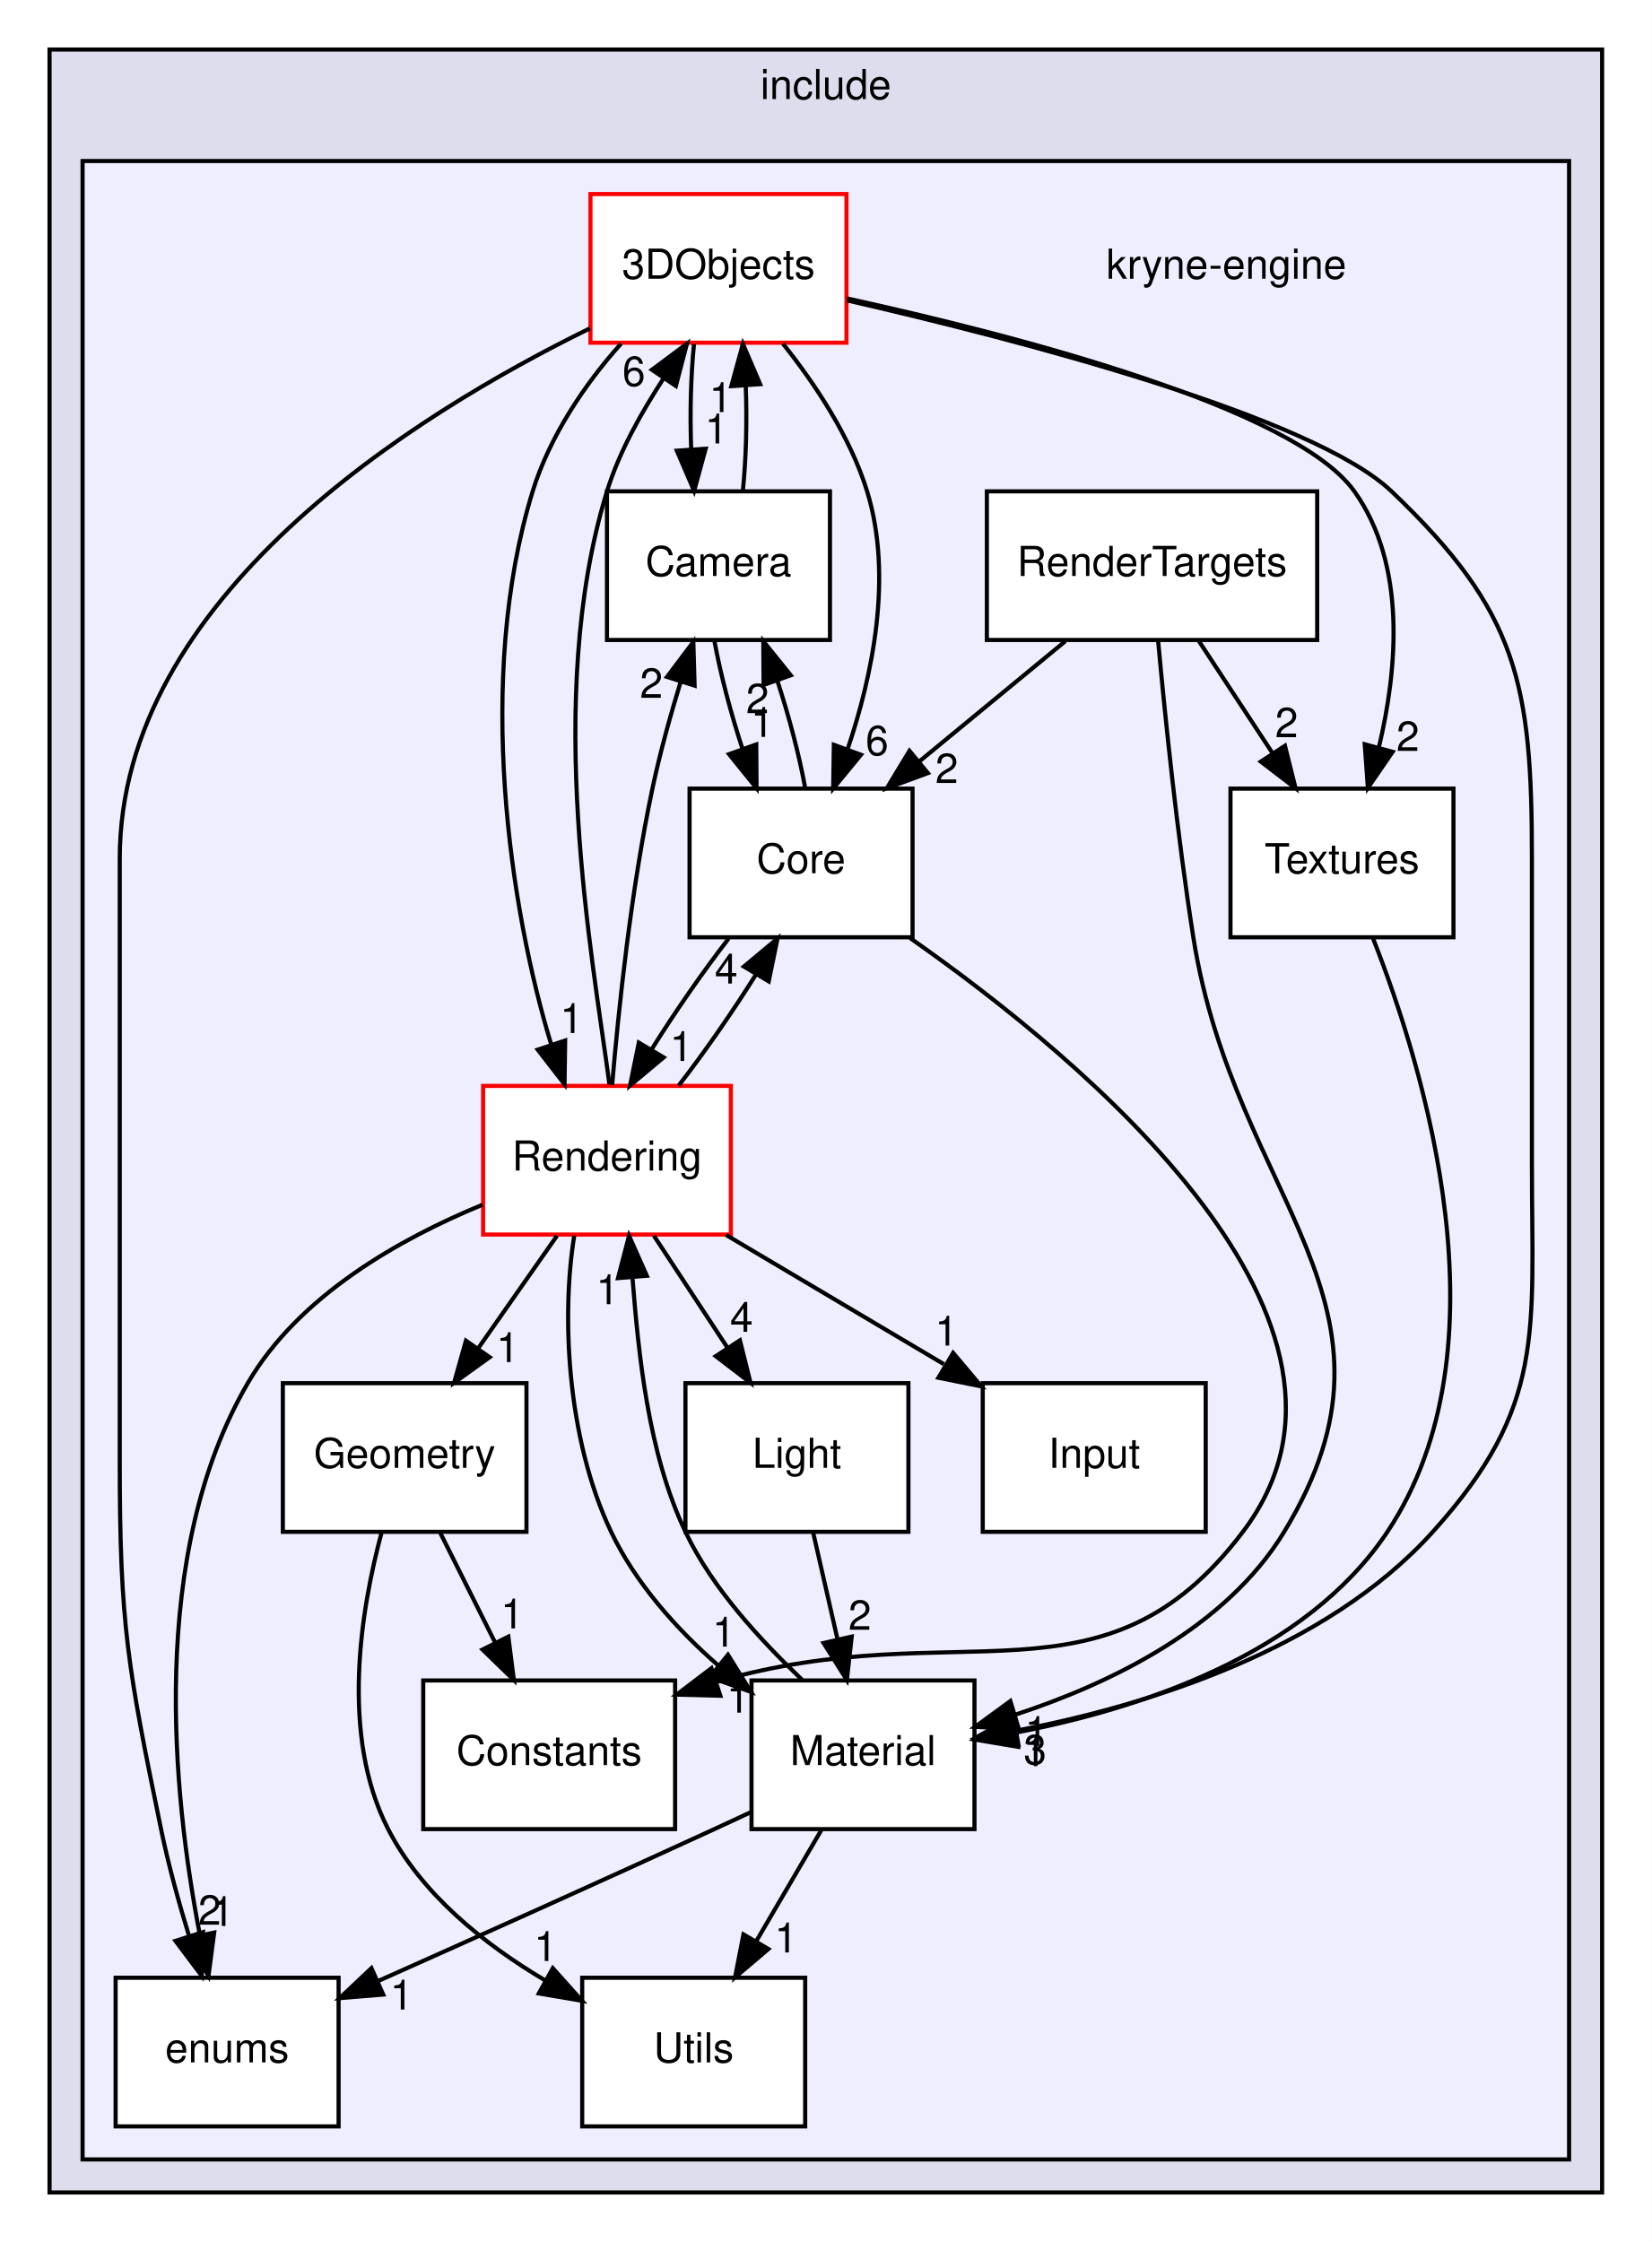
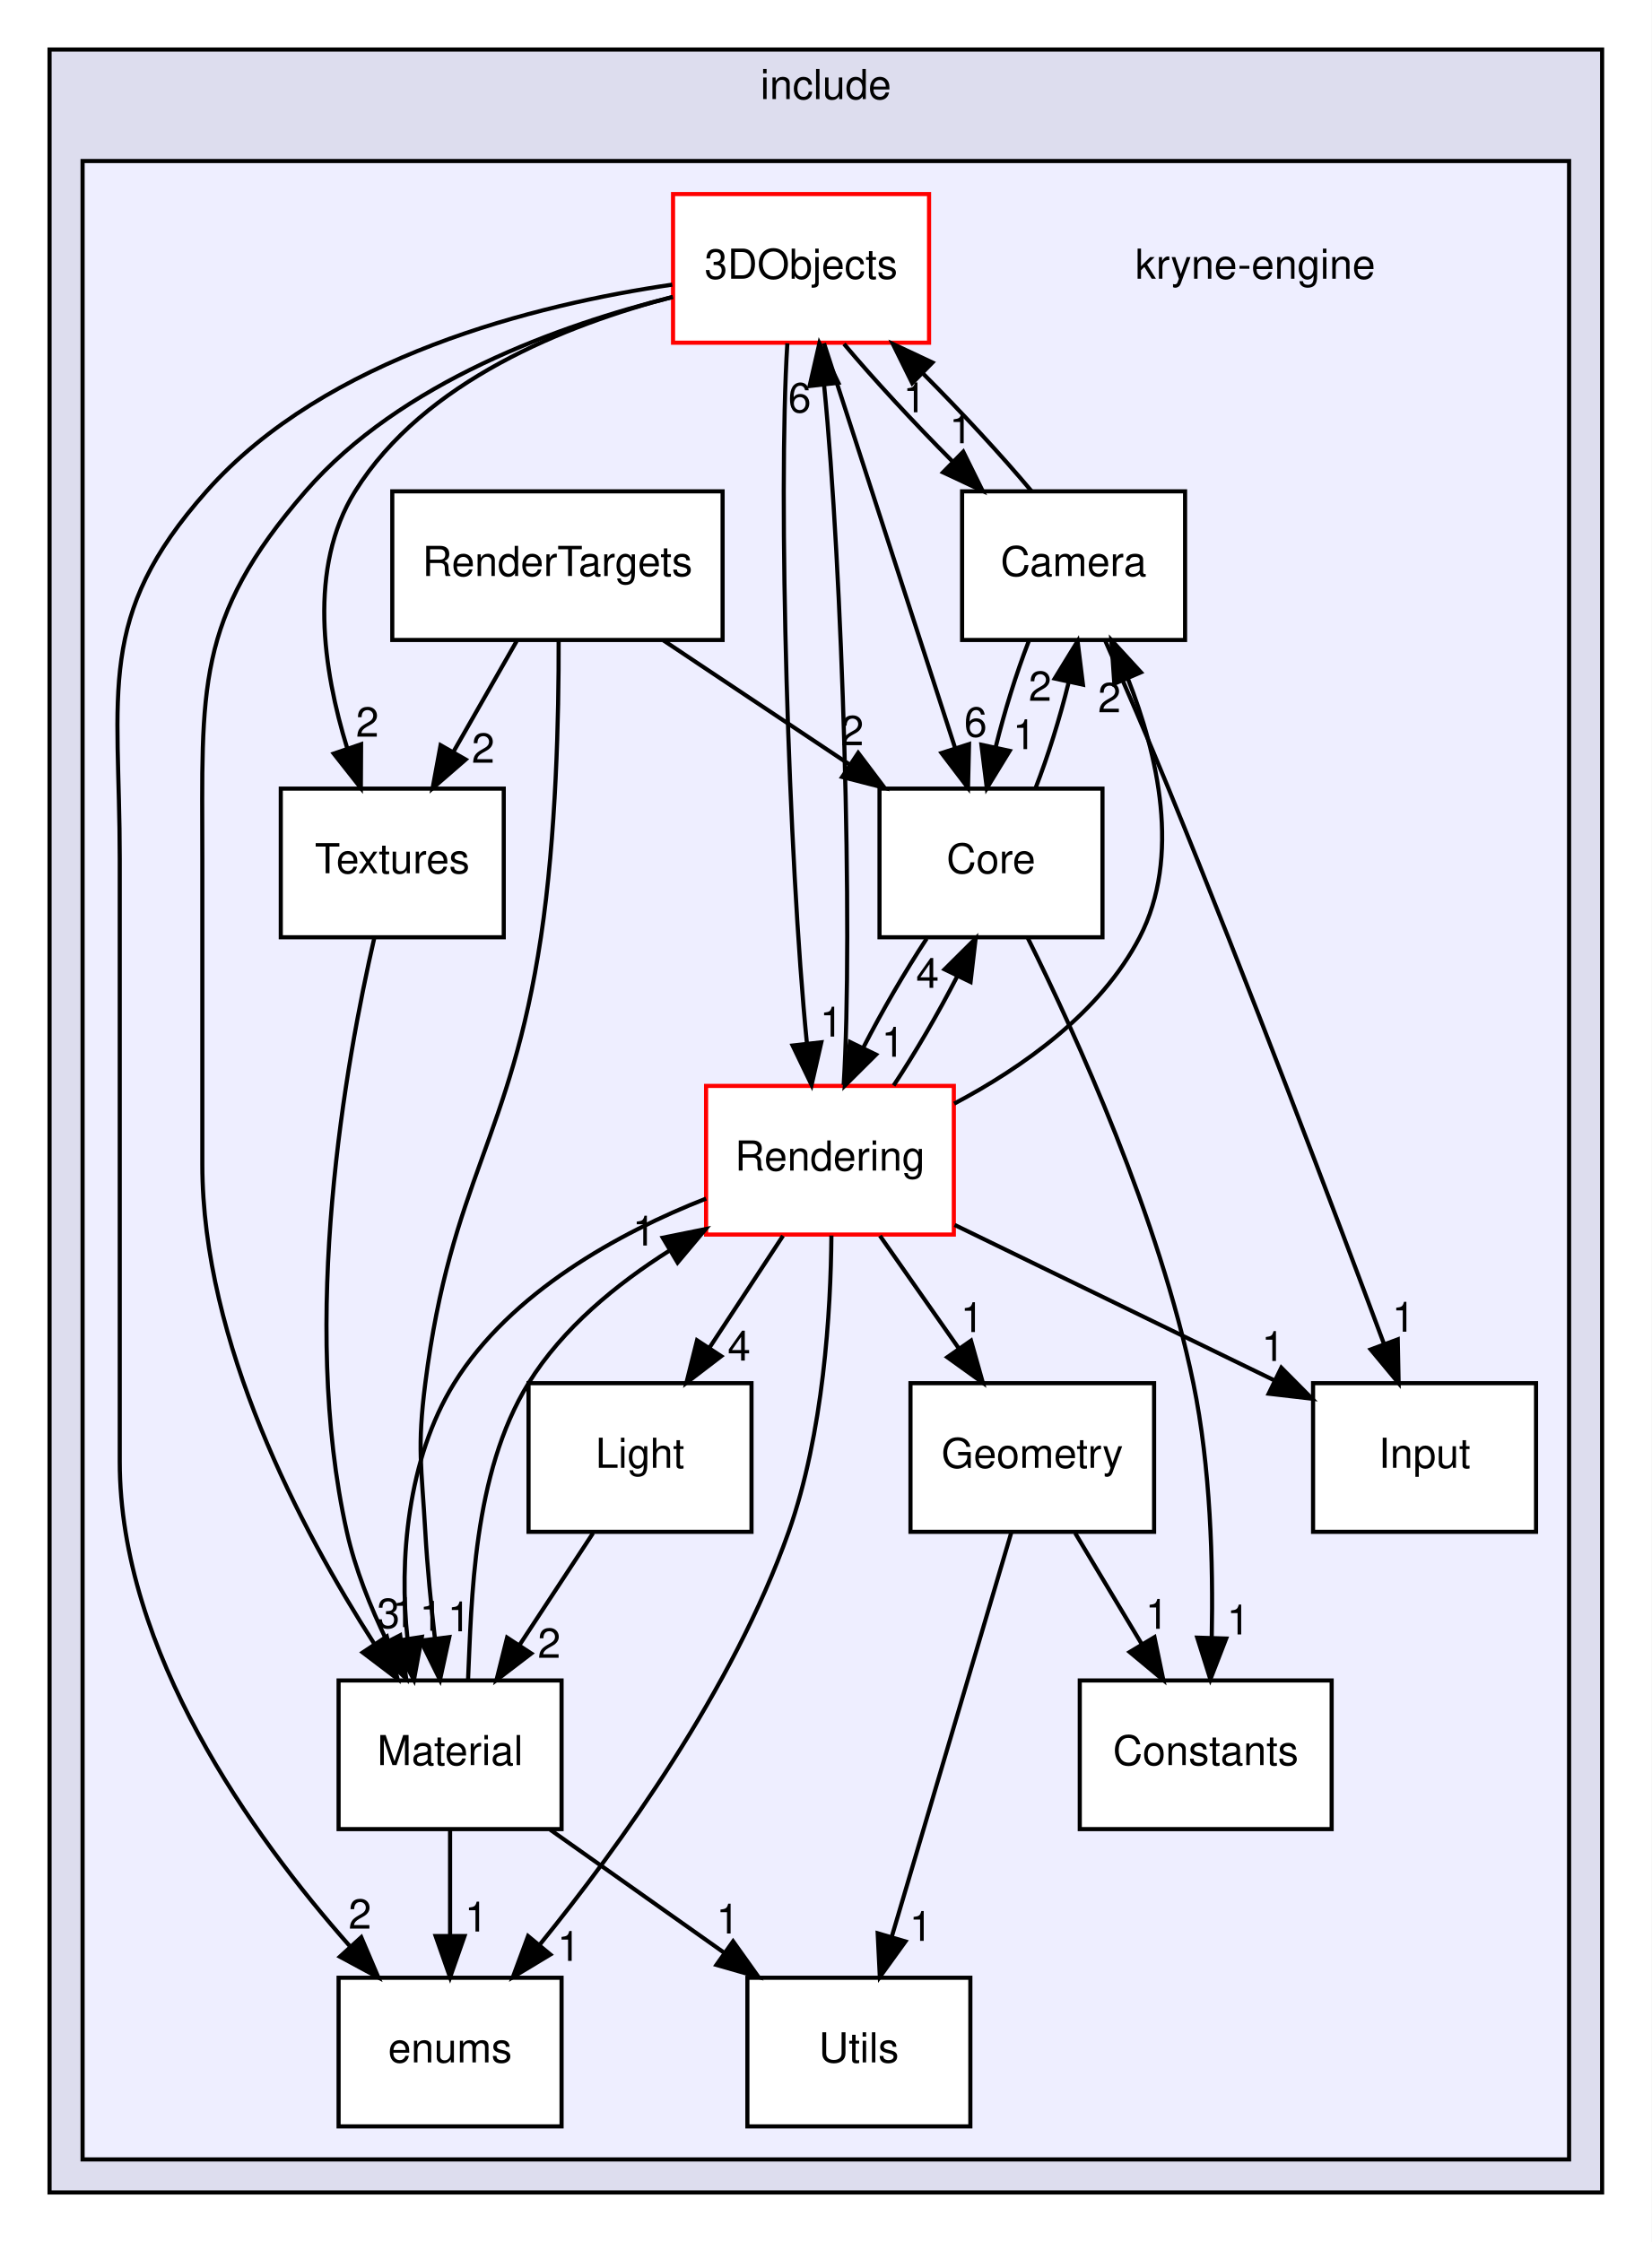
<svg xmlns="http://www.w3.org/2000/svg" xmlns:xlink="http://www.w3.org/1999/xlink" width="400pt" height="543pt" viewBox="0.00 0.00 400.00 543.00">
  <g id="graph0" class="graph" transform="scale(1 1) rotate(0) translate(4 539)">
    <polygon fill="white" stroke="transparent" points="-4,4 -4,-539 396,-539 396,4 -4,4" />
    <g id="clust1" class="cluster">
      <g id="a_clust1">
        <a xlink:href="dir_6fe37ccbf5e97356f3116a77abbef924.html" target="_top" xlink:title="include">
          <polygon fill="#ddddee" stroke="black" points="8,-8 8,-527 384,-527 384,-8 8,-8" />
          <text text-anchor="middle" x="196" y="-515" font-family="Helvetica,sans-Serif" font-size="10.00">include</text>
        </a>
      </g>
    </g>
    <g id="clust2" class="cluster">
      <g id="a_clust2">
        <a xlink:href="dir_6f1e06805bf6fd443f4521a944e15946.html" target="_top">
          <polygon fill="#eeeeff" stroke="black" points="16,-16 16,-500 376,-500 376,-16 16,-16" />
        </a>
      </g>
    </g>
    <g id="node1" class="node">
-       <text text-anchor="middle" x="293" y="-471.5" font-family="Helvetica,sans-Serif" font-size="10.00">kryne-engine</text>
+       <text text-anchor="middle" x="300" y="-471.5" font-family="Helvetica,sans-Serif" font-size="10.00">kryne-engine</text>
    </g>
    <g id="node2" class="node">
      <g id="a_node2">
        <a xlink:href="dir_d15e7af35e2750da09bd940611b2a2e2.html" target="_top" xlink:title="3DObjects">
-           <polygon fill="white" stroke="red" points="201,-492 139,-492 139,-456 201,-456 201,-492" />
-           <text text-anchor="middle" x="170" y="-471.5" font-family="Helvetica,sans-Serif" font-size="10.00">3DObjects</text>
+           <polygon fill="white" stroke="red" points="221,-492 159,-492 159,-456 221,-456 221,-492" />
+           <text text-anchor="middle" x="190" y="-471.5" font-family="Helvetica,sans-Serif" font-size="10.00">3DObjects</text>
        </a>
      </g>
    </g>
    <g id="node3" class="node">
      <g id="a_node3">
        <a xlink:href="dir_738e93b4b72767cbed3fd0527471f516.html" target="_top" xlink:title="Camera">
-           <polygon fill="white" stroke="black" points="197,-420 143,-420 143,-384 197,-384 197,-420" />
-           <text text-anchor="middle" x="170" y="-399.5" font-family="Helvetica,sans-Serif" font-size="10.00">Camera</text>
+           <polygon fill="white" stroke="black" points="283,-420 229,-420 229,-384 283,-384 283,-420" />
+           <text text-anchor="middle" x="256" y="-399.5" font-family="Helvetica,sans-Serif" font-size="10.00">Camera</text>
        </a>
      </g>
    </g>
    <g id="edge7" class="edge">
-       <path fill="none" stroke="black" d="M164.08,-455.7C163.29,-447.98 163.06,-438.71 163.4,-430.11" />
-       <polygon fill="black" stroke="black" points="166.9,-430.32 164.1,-420.1 159.92,-429.84 166.9,-430.32" />
+       <path fill="none" stroke="black" d="M200.4,-455.7C207.59,-447.14 217.29,-436.66 226.62,-427.3" />
+       <polygon fill="black" stroke="black" points="229.28,-429.6 233.98,-420.1 224.38,-424.6 229.28,-429.6" />
      <g id="a_edge7-headlabel">
        <a xlink:href="dir_000003_000006.html" target="_top" xlink:title="1">
-           <text text-anchor="middle" x="169.48" y="-431.61" font-family="Helvetica,sans-Serif" font-size="10.00">1</text>
+           <text text-anchor="middle" x="228.7" y="-431.64" font-family="Helvetica,sans-Serif" font-size="10.00">1</text>
        </a>
      </g>
    </g>
    <g id="node5" class="node">
      <g id="a_node5">
        <a xlink:href="dir_ec623ab5e31cd0d896091bc495e4e063.html" target="_top" xlink:title="Core">
-           <polygon fill="white" stroke="black" points="217,-348 163,-348 163,-312 217,-312 217,-348" />
-           <text text-anchor="middle" x="190" y="-327.5" font-family="Helvetica,sans-Serif" font-size="10.00">Core</text>
+           <polygon fill="white" stroke="black" points="263,-348 209,-348 209,-312 263,-312 263,-348" />
+           <text text-anchor="middle" x="236" y="-327.5" font-family="Helvetica,sans-Serif" font-size="10.00">Core</text>
        </a>
      </g>
    </g>
    <g id="edge11" class="edge">
-       <path fill="none" stroke="black" d="M185.61,-455.77C193.37,-446.03 201.95,-433.18 206,-420 212.32,-399.46 207.3,-375.44 201.27,-357.53" />
-       <polygon fill="black" stroke="black" points="204.51,-356.2 197.78,-348.02 197.94,-358.61 204.51,-356.2" />
+       <path fill="none" stroke="black" d="M195.55,-455.87C203.42,-431.56 217.92,-386.82 227.25,-358.01" />
+       <polygon fill="black" stroke="black" points="230.68,-358.78 230.43,-348.19 224.02,-356.62 230.68,-358.78" />
      <g id="a_edge11-headlabel">
        <a xlink:href="dir_000003_000008.html" target="_top" xlink:title="6">
-           <text text-anchor="middle" x="208.41" y="-356.1" font-family="Helvetica,sans-Serif" font-size="10.00">6</text>
+           <text text-anchor="middle" x="232.27" y="-360.58" font-family="Helvetica,sans-Serif" font-size="10.00">6</text>
        </a>
      </g>
    </g>
    <g id="node6" class="node">
      <g id="a_node6">
        <a xlink:href="dir_38bf7f35d8fb44d8d23d70926bbee9d1.html" target="_top" xlink:title="enums">
-           <polygon fill="white" stroke="black" points="78,-60 24,-60 24,-24 78,-24 78,-60" />
-           <text text-anchor="middle" x="51" y="-39.5" font-family="Helvetica,sans-Serif" font-size="10.00">enums</text>
+           <polygon fill="white" stroke="black" points="132,-60 78,-60 78,-24 132,-24 132,-60" />
+           <text text-anchor="middle" x="105" y="-39.5" font-family="Helvetica,sans-Serif" font-size="10.00">enums</text>
        </a>
      </g>
    </g>
    <g id="edge10" class="edge">
-       <path fill="none" stroke="black" d="M138.89,-459.48C96.29,-438.61 25,-394.25 25,-331 25,-331 25,-331 25,-185 25,-145.2 26.99,-134.99 35,-96 36.76,-87.43 39.29,-78.26 41.82,-69.99" />
-       <polygon fill="black" stroke="black" points="45.16,-71.05 44.86,-60.46 38.49,-68.93 45.16,-71.05" />
+       <path fill="none" stroke="black" d="M158.8,-470.06C125.92,-465.26 74.97,-452.7 46,-420 19.05,-389.58 25,-371.64 25,-331 25,-331 25,-331 25,-185 25,-139.1 57.12,-94.35 80.66,-67.73" />
+       <polygon fill="black" stroke="black" points="83.49,-69.81 87.64,-60.07 78.32,-65.1 83.49,-69.81" />
      <g id="a_edge10-headlabel">
        <a xlink:href="dir_000003_000004.html" target="_top" xlink:title="2">
-           <text text-anchor="middle" x="46.77" y="-72.84" font-family="Helvetica,sans-Serif" font-size="10.00">2</text>
+           <text text-anchor="middle" x="83.17" y="-71.88" font-family="Helvetica,sans-Serif" font-size="10.00">2</text>
        </a>
      </g>
    </g>
    <g id="node10" class="node">
      <g id="a_node10">
        <a xlink:href="dir_2df94ed6ef9db741bde0bb2b5d769537.html" target="_top" xlink:title="Material">
-           <polygon fill="white" stroke="black" points="232,-132 178,-132 178,-96 232,-96 232,-132" />
-           <text text-anchor="middle" x="205" y="-111.5" font-family="Helvetica,sans-Serif" font-size="10.00">Material</text>
+           <polygon fill="white" stroke="black" points="132,-132 78,-132 78,-96 132,-96 132,-132" />
+           <text text-anchor="middle" x="105" y="-111.5" font-family="Helvetica,sans-Serif" font-size="10.00">Material</text>
        </a>
      </g>
    </g>
    <g id="edge8" class="edge">
-       <path fill="none" stroke="black" d="M201.18,-466.24C242.9,-456.64 313.86,-438.2 333,-420 363.69,-390.82 367,-373.34 367,-331 367,-331 367,-331 367,-257 367,-216.03 370.44,-198.43 343,-168 316.98,-139.15 273.48,-125.88 242.27,-119.86" />
-       <polygon fill="black" stroke="black" points="242.65,-116.38 232.2,-118.09 241.44,-123.27 242.65,-116.38" />
+       <path fill="none" stroke="black" d="M158.97,-467.08C131.74,-460.3 92.98,-446.5 70,-420 43.08,-388.96 45,-372.09 45,-331 45,-331 45,-331 45,-257 45,-213.72 68.94,-168.45 86.58,-140.98" />
+       <polygon fill="black" stroke="black" points="89.68,-142.65 92.28,-132.38 83.84,-138.78 89.68,-142.65" />
      <g id="a_edge8-headlabel">
        <a xlink:href="dir_000003_000012.html" target="_top" xlink:title="3">
-           <text text-anchor="middle" x="246.68" y="-111.7" font-family="Helvetica,sans-Serif" font-size="10.00">3</text>
+           <text text-anchor="middle" x="90.06" y="-144.71" font-family="Helvetica,sans-Serif" font-size="10.00">3</text>
        </a>
      </g>
    </g>
    <g id="node11" class="node">
      <g id="a_node11">
        <a xlink:href="dir_242c69f8aa6c0b27ad66788f5b769271.html" target="_top" xlink:title="Rendering">
-           <polygon fill="white" stroke="red" points="173,-276 113,-276 113,-240 173,-240 173,-276" />
-           <text text-anchor="middle" x="143" y="-255.5" font-family="Helvetica,sans-Serif" font-size="10.00">Rendering</text>
+           <polygon fill="white" stroke="red" points="227,-276 167,-276 167,-240 227,-240 227,-276" />
+           <text text-anchor="middle" x="197" y="-255.5" font-family="Helvetica,sans-Serif" font-size="10.00">Rendering</text>
        </a>
      </g>
    </g>
    <g id="edge9" class="edge">
-       <path fill="none" stroke="black" d="M146.41,-455.77C137.63,-446.03 129.05,-433.18 125,-420 111.04,-374.61 119.53,-318.68 129.47,-286.11" />
-       <polygon fill="black" stroke="black" points="132.87,-286.99 132.72,-276.4 126.23,-284.77 132.87,-286.99" />
+       <path fill="none" stroke="black" d="M186.68,-455.85C184.36,-418.83 186.95,-331.18 191.41,-286.39" />
+       <polygon fill="black" stroke="black" points="194.91,-286.56 192.55,-276.23 187.96,-285.78 194.91,-286.56" />
      <g id="a_edge9-headlabel">
        <a xlink:href="dir_000003_000013.html" target="_top" xlink:title="1">
-           <text text-anchor="middle" x="134.42" y="-288.8" font-family="Helvetica,sans-Serif" font-size="10.00">1</text>
+           <text text-anchor="middle" x="197.34" y="-287.95" font-family="Helvetica,sans-Serif" font-size="10.00">1</text>
        </a>
      </g>
    </g>
    <g id="node13" class="node">
      <g id="a_node13">
        <a xlink:href="dir_ff137d22f21ebfd8b3f4b25121363126.html" target="_top" xlink:title="Textures">
-           <polygon fill="white" stroke="black" points="348,-348 294,-348 294,-312 348,-312 348,-348" />
-           <text text-anchor="middle" x="321" y="-327.5" font-family="Helvetica,sans-Serif" font-size="10.00">Textures</text>
+           <polygon fill="white" stroke="black" points="118,-348 64,-348 64,-312 118,-312 118,-348" />
+           <text text-anchor="middle" x="91" y="-327.5" font-family="Helvetica,sans-Serif" font-size="10.00">Textures</text>
        </a>
      </g>
    </g>
    <g id="edge6" class="edge">
-       <path fill="none" stroke="black" d="M201.14,-466.72C241.8,-457.81 309.51,-440.31 324,-420 336.65,-402.27 334.47,-377.09 329.95,-358.04" />
-       <polygon fill="black" stroke="black" points="333.27,-356.91 327.27,-348.17 326.51,-358.74 333.27,-356.91" />
+       <path fill="none" stroke="black" d="M158.82,-467.07C133.26,-460.4 98.68,-446.77 82,-420 70.5,-401.54 74.27,-376.64 80.06,-357.87" />
+       <polygon fill="black" stroke="black" points="83.45,-358.75 83.39,-348.15 76.83,-356.48 83.45,-358.75" />
      <g id="a_edge6-headlabel">
        <a xlink:href="dir_000003_000016.html" target="_top" xlink:title="2">
-           <text text-anchor="middle" x="336.95" y="-357.13" font-family="Helvetica,sans-Serif" font-size="10.00">2</text>
+           <text text-anchor="middle" x="84.97" y="-360.57" font-family="Helvetica,sans-Serif" font-size="10.00">2</text>
        </a>
      </g>
    </g>
    <g id="edge14" class="edge">
-       <path fill="none" stroke="black" d="M175.9,-420.1C176.7,-427.79 176.94,-437.05 176.6,-445.67" />
-       <polygon fill="black" stroke="black" points="173.11,-445.48 175.92,-455.7 180.09,-445.96 173.11,-445.48" />
+       <path fill="none" stroke="black" d="M245.77,-420.1C238.62,-428.64 228.94,-439.11 219.59,-448.48" />
+       <polygon fill="black" stroke="black" points="216.92,-446.2 212.23,-455.7 221.82,-451.2 216.92,-446.2" />
      <g id="a_edge14-headlabel">
        <a xlink:href="dir_000006_000003.html" target="_top" xlink:title="1">
-           <text text-anchor="middle" x="170.52" y="-439.2" font-family="Helvetica,sans-Serif" font-size="10.00">1</text>
+           <text text-anchor="middle" x="217.5" y="-439.15" font-family="Helvetica,sans-Serif" font-size="10.00">1</text>
        </a>
      </g>
    </g>
    <g id="edge15" class="edge">
-       <path fill="none" stroke="black" d="M169.03,-383.7C170.47,-375.81 172.97,-366.3 175.84,-357.55" />
-       <polygon fill="black" stroke="black" points="179.15,-358.7 179.22,-348.1 172.56,-356.34 179.15,-358.7" />
+       <path fill="none" stroke="black" d="M245.14,-383.7C242.14,-375.98 239.27,-366.71 237.15,-358.11" />
+       <polygon fill="black" stroke="black" points="240.52,-357.14 234.99,-348.1 233.68,-358.62 240.52,-357.14" />
      <g id="a_edge15-headlabel">
        <a xlink:href="dir_000006_000008.html" target="_top" xlink:title="1">
-           <text text-anchor="middle" x="180.61" y="-360.54" font-family="Helvetica,sans-Serif" font-size="10.00">1</text>
+           <text text-anchor="middle" x="244.06" y="-357.56" font-family="Helvetica,sans-Serif" font-size="10.00">1</text>
+         </a>
+       </g>
+     </g>
+     <g id="node8" class="node">
+       <g id="a_node8">
+         <a xlink:href="dir_d63d35ee3bc125de0bc618dc0756060c.html" target="_top" xlink:title="Input">
+           <polygon fill="white" stroke="black" points="368,-204 314,-204 314,-168 368,-168 368,-204" />
+           <text text-anchor="middle" x="341" y="-183.5" font-family="Helvetica,sans-Serif" font-size="10.00">Input</text>
+         </a>
+       </g>
+     </g>
+     <g id="edge16" class="edge">
+       <path fill="none" stroke="black" d="M263.64,-383.89C268.21,-373.55 274.06,-360.07 279,-348 298.25,-300.98 319.21,-245.58 331.16,-213.55" />
+       <polygon fill="black" stroke="black" points="334.51,-214.61 334.72,-204.01 327.95,-212.16 334.51,-214.61" />
+       <g id="a_edge16-headlabel">
+         <a xlink:href="dir_000006_000010.html" target="_top" xlink:title="1">
+           <text text-anchor="middle" x="335.91" y="-216.47" font-family="Helvetica,sans-Serif" font-size="10.00">1</text>
        </a>
      </g>
    </g>
    <g id="node4" class="node">
      <g id="a_node4">
        <a xlink:href="dir_f382c466c9934bb821718b5297ce6904.html" target="_top" xlink:title="Constants">
-           <polygon fill="white" stroke="black" points="159.5,-132 98.5,-132 98.5,-96 159.5,-96 159.5,-132" />
-           <text text-anchor="middle" x="129" y="-111.5" font-family="Helvetica,sans-Serif" font-size="10.00">Constants</text>
-         </a>
-       </g>
-     </g>
-     <g id="edge27" class="edge">
-       <path fill="none" stroke="black" d="M191.01,-348.1C189.59,-355.96 187.1,-365.46 184.23,-374.23" />
-       <polygon fill="black" stroke="black" points="180.92,-373.1 180.86,-383.7 187.51,-375.45 180.92,-373.1" />
-       <g id="a_edge27-headlabel">
+           <polygon fill="white" stroke="black" points="318.5,-132 257.5,-132 257.5,-96 318.5,-96 318.5,-132" />
+           <text text-anchor="middle" x="288" y="-111.5" font-family="Helvetica,sans-Serif" font-size="10.00">Constants</text>
+         </a>
+       </g>
+     </g>
+     <g id="edge28" class="edge">
+       <path fill="none" stroke="black" d="M246.78,-348.1C249.78,-355.79 252.67,-365.05 254.79,-373.67" />
+       <polygon fill="black" stroke="black" points="251.43,-374.67 256.97,-383.7 258.27,-373.18 251.43,-374.67" />
+       <g id="a_edge28-headlabel">
        <a xlink:href="dir_000008_000006.html" target="_top" xlink:title="2">
-           <text text-anchor="middle" x="179.45" y="-366.26" font-family="Helvetica,sans-Serif" font-size="10.00">2</text>
+           <text text-anchor="middle" x="247.89" y="-369.26" font-family="Helvetica,sans-Serif" font-size="10.00">2</text>
+         </a>
+       </g>
+     </g>
+     <g id="edge30" class="edge">
+       <path fill="none" stroke="black" d="M244.93,-311.78C256.65,-288.19 276.7,-244.18 285,-204 289.19,-183.69 289.82,-160.22 289.46,-142.49" />
+       <polygon fill="black" stroke="black" points="292.95,-142.15 289.13,-132.27 285.95,-142.37 292.95,-142.15" />
+       <g id="a_edge30-headlabel">
+         <a xlink:href="dir_000008_000007.html" target="_top" xlink:title="1">
+           <text text-anchor="middle" x="295.9" y="-143.15" font-family="Helvetica,sans-Serif" font-size="10.00">1</text>
        </a>
      </g>
    </g>
    <g id="edge29" class="edge">
-       <path fill="none" stroke="black" d="M216.36,-311.84C259.13,-281.88 335.2,-218.43 297,-168 263.13,-123.29 228.46,-148.68 169.53,-131.68" />
-       <polygon fill="black" stroke="black" points="170.45,-128.3 159.86,-128.57 168.3,-134.97 170.45,-128.3" />
+       <path fill="none" stroke="black" d="M220.44,-311.7C215.18,-303.73 209.6,-294.1 205.07,-285.26" />
+       <polygon fill="black" stroke="black" points="208.15,-283.58 200.63,-276.1 201.85,-286.63 208.15,-283.58" />
      <g id="a_edge29-headlabel">
-         <a xlink:href="dir_000008_000007.html" target="_top" xlink:title="1">
-           <text text-anchor="middle" x="174.74" y="-124.2" font-family="Helvetica,sans-Serif" font-size="10.00">1</text>
-         </a>
-       </g>
-     </g>
-     <g id="edge28" class="edge">
-       <path fill="none" stroke="black" d="M172.47,-311.7C166.16,-303.56 159.33,-293.69 153.72,-284.7" />
-       <polygon fill="black" stroke="black" points="156.72,-282.9 148.59,-276.1 150.71,-286.48 156.72,-282.9" />
-       <g id="a_edge28-headlabel">
        <a xlink:href="dir_000008_000013.html" target="_top" xlink:title="1">
-           <text text-anchor="middle" x="161" y="-282.03" font-family="Helvetica,sans-Serif" font-size="10.00">1</text>
+           <text text-anchor="middle" x="212.27" y="-283.07" font-family="Helvetica,sans-Serif" font-size="10.00">1</text>
        </a>
      </g>
    </g>
    <g id="node7" class="node">
      <g id="a_node7">
        <a xlink:href="dir_2dd932fc5c4f5b62276988dfe28c2718.html" target="_top" xlink:title="Geometry">
-           <polygon fill="white" stroke="black" points="123.5,-204 64.5,-204 64.5,-168 123.5,-168 123.5,-204" />
-           <text text-anchor="middle" x="94" y="-183.5" font-family="Helvetica,sans-Serif" font-size="10.00">Geometry</text>
+           <polygon fill="white" stroke="black" points="275.5,-204 216.5,-204 216.5,-168 275.5,-168 275.5,-204" />
+           <text text-anchor="middle" x="246" y="-183.5" font-family="Helvetica,sans-Serif" font-size="10.00">Geometry</text>
        </a>
      </g>
    </g>
    <g id="edge13" class="edge">
-       <path fill="none" stroke="black" d="M102.65,-167.7C106.64,-159.73 111.45,-150.1 115.87,-141.26" />
-       <polygon fill="black" stroke="black" points="119.11,-142.61 120.45,-132.1 112.85,-139.48 119.11,-142.61" />
+       <path fill="none" stroke="black" d="M256.38,-167.7C261.26,-159.56 267.19,-149.69 272.58,-140.7" />
+       <polygon fill="black" stroke="black" points="275.59,-142.48 277.74,-132.1 269.59,-138.88 275.59,-142.48" />
      <g id="a_edge13-headlabel">
        <a xlink:href="dir_000009_000007.html" target="_top" xlink:title="1">
-           <text text-anchor="middle" x="120.04" y="-144.6" font-family="Helvetica,sans-Serif" font-size="10.00">1</text>
+           <text text-anchor="middle" x="276.18" y="-144.52" font-family="Helvetica,sans-Serif" font-size="10.00">1</text>
        </a>
      </g>
    </g>
    <g id="node14" class="node">
      <g id="a_node14">
        <a xlink:href="dir_6461cf5290df6a95e69a46be8b2326db.html" target="_top" xlink:title="Utils">
-           <polygon fill="white" stroke="black" points="191,-60 137,-60 137,-24 191,-24 191,-60" />
-           <text text-anchor="middle" x="164" y="-39.5" font-family="Helvetica,sans-Serif" font-size="10.00">Utils</text>
+           <polygon fill="white" stroke="black" points="231,-60 177,-60 177,-24 231,-24 231,-60" />
+           <text text-anchor="middle" x="204" y="-39.5" font-family="Helvetica,sans-Serif" font-size="10.00">Utils</text>
        </a>
      </g>
    </g>
    <g id="edge12" class="edge">
-       <path fill="none" stroke="black" d="M88.42,-167.86C83.37,-149.11 78.34,-118.7 90,-96 98.13,-80.17 113.43,-68.01 128.02,-59.36" />
-       <polygon fill="black" stroke="black" points="129.88,-62.32 136.94,-54.42 126.49,-56.2 129.88,-62.32" />
+       <path fill="none" stroke="black" d="M240.93,-167.87C233.74,-143.56 220.51,-98.82 211.99,-70.01" />
+       <polygon fill="black" stroke="black" points="215.28,-68.79 209.08,-60.19 208.56,-70.77 215.28,-68.79" />
      <g id="a_edge12-headlabel">
        <a xlink:href="dir_000009_000017.html" target="_top" xlink:title="1">
-           <text text-anchor="middle" x="128.11" y="-64.05" font-family="Helvetica,sans-Serif" font-size="10.00">1</text>
-         </a>
-       </g>
-     </g>
-     <g id="node8" class="node">
-       <g id="a_node8">
-         <a xlink:href="dir_d63d35ee3bc125de0bc618dc0756060c.html" target="_top" xlink:title="Input">
-           <polygon fill="white" stroke="black" points="288,-204 234,-204 234,-168 288,-168 288,-204" />
-           <text text-anchor="middle" x="261" y="-183.5" font-family="Helvetica,sans-Serif" font-size="10.00">Input</text>
+           <text text-anchor="middle" x="219.02" y="-68.93" font-family="Helvetica,sans-Serif" font-size="10.00">1</text>
        </a>
      </g>
    </g>
    <g id="node9" class="node">
      <g id="a_node9">
        <a xlink:href="dir_bc207b629cecfa3c79a9cf5cbcc913a7.html" target="_top" xlink:title="Light">
-           <polygon fill="white" stroke="black" points="216,-204 162,-204 162,-168 216,-168 216,-204" />
-           <text text-anchor="middle" x="189" y="-183.5" font-family="Helvetica,sans-Serif" font-size="10.00">Light</text>
+           <polygon fill="white" stroke="black" points="178,-204 124,-204 124,-168 178,-168 178,-204" />
+           <text text-anchor="middle" x="151" y="-183.5" font-family="Helvetica,sans-Serif" font-size="10.00">Light</text>
        </a>
      </g>
    </g>
    <g id="edge2" class="edge">
-       <path fill="none" stroke="black" d="M192.96,-167.7C194.72,-159.98 196.84,-150.71 198.8,-142.11" />
-       <polygon fill="black" stroke="black" points="202.27,-142.63 201.09,-132.1 195.45,-141.07 202.27,-142.63" />
+       <path fill="none" stroke="black" d="M139.63,-167.7C134.28,-159.56 127.8,-149.69 121.89,-140.7" />
+       <polygon fill="black" stroke="black" points="124.66,-138.54 116.24,-132.1 118.81,-142.38 124.66,-138.54" />
      <g id="a_edge2-headlabel">
        <a xlink:href="dir_000011_000012.html" target="_top" xlink:title="2">
-           <text text-anchor="middle" x="204.24" y="-144.27" font-family="Helvetica,sans-Serif" font-size="10.00">2</text>
+           <text text-anchor="middle" x="129" y="-137.48" font-family="Helvetica,sans-Serif" font-size="10.00">2</text>
+         </a>
+       </g>
+     </g>
+     <g id="edge19" class="edge">
+       <path fill="none" stroke="black" d="M105,-95.7C105,-87.98 105,-78.71 105,-70.11" />
+       <polygon fill="black" stroke="black" points="108.5,-70.1 105,-60.1 101.5,-70.1 108.5,-70.1" />
+       <g id="a_edge19-headlabel">
+         <a xlink:href="dir_000012_000004.html" target="_top" xlink:title="1">
+           <text text-anchor="middle" x="111.34" y="-71.2" font-family="Helvetica,sans-Serif" font-size="10.00">1</text>
        </a>
      </g>
    </g>
    <g id="edge18" class="edge">
-       <path fill="none" stroke="black" d="M177.9,-100.13C174.9,-98.73 171.89,-97.33 169,-96 141.75,-83.45 110.81,-69.56 87.44,-59.15" />
-       <polygon fill="black" stroke="black" points="88.81,-55.93 78.25,-55.06 85.96,-62.33 88.81,-55.93" />
+       <path fill="none" stroke="black" d="M109.35,-132.13C110.24,-151.15 110.41,-182.06 124,-204 132.27,-217.35 145.29,-227.98 158.11,-236.1" />
+       <polygon fill="black" stroke="black" points="156.51,-239.23 166.9,-241.33 160.09,-233.21 156.51,-239.23" />
      <g id="a_edge18-headlabel">
-         <a xlink:href="dir_000012_000004.html" target="_top" xlink:title="1">
-           <text text-anchor="middle" x="93.25" y="-52.3" font-family="Helvetica,sans-Serif" font-size="10.00">1</text>
+         <a xlink:href="dir_000012_000013.html" target="_top" xlink:title="1">
+           <text text-anchor="middle" x="151.97" y="-237.33" font-family="Helvetica,sans-Serif" font-size="10.00">1</text>
        </a>
      </g>
    </g>
    <g id="edge17" class="edge">
-       <path fill="none" stroke="black" d="M190.26,-132.15C180.48,-141.51 168.64,-154.03 162,-168 152.85,-187.25 150.63,-211.41 149.16,-229.69" />
-       <polygon fill="black" stroke="black" points="145.67,-229.45 148.34,-239.7 152.65,-230.02 145.67,-229.45" />
+       <path fill="none" stroke="black" d="M129.22,-95.88C141.92,-86.89 157.66,-75.76 171.42,-66.03" />
+       <polygon fill="black" stroke="black" points="173.54,-68.82 179.69,-60.19 169.5,-63.11 173.54,-68.82" />
      <g id="a_edge17-headlabel">
-         <a xlink:href="dir_000012_000013.html" target="_top" xlink:title="1">
-           <text text-anchor="middle" x="143.13" y="-223.13" font-family="Helvetica,sans-Serif" font-size="10.00">1</text>
-         </a>
-       </g>
-     </g>
-     <g id="edge16" class="edge">
-       <path fill="none" stroke="black" d="M194.87,-95.7C190.15,-87.64 184.44,-77.89 179.22,-68.98" />
-       <polygon fill="black" stroke="black" points="182.09,-66.96 174.02,-60.1 176.05,-70.5 182.09,-66.96" />
-       <g id="a_edge16-headlabel">
        <a xlink:href="dir_000012_000017.html" target="_top" xlink:title="1">
-           <text text-anchor="middle" x="186.36" y="-66.13" font-family="Helvetica,sans-Serif" font-size="10.00">1</text>
+           <text text-anchor="middle" x="172.25" y="-70.71" font-family="Helvetica,sans-Serif" font-size="10.00">1</text>
+         </a>
+       </g>
+     </g>
+     <g id="edge21" class="edge">
+       <path fill="none" stroke="black" d="M200.32,-276.23C202.64,-313.32 200.04,-400.98 195.58,-445.71" />
+       <polygon fill="black" stroke="black" points="192.08,-445.52 194.44,-455.85 199.03,-446.3 192.08,-445.52" />
+       <g id="a_edge21-headlabel">
+         <a xlink:href="dir_000013_000003.html" target="_top" xlink:title="6">
+           <text text-anchor="middle" x="189.66" y="-439.13" font-family="Helvetica,sans-Serif" font-size="10.00">6</text>
+         </a>
+       </g>
+     </g>
+     <g id="edge23" class="edge">
+       <path fill="none" stroke="black" d="M227.08,-271.7C243.57,-280.42 262.54,-293.74 272,-312 282.1,-331.5 276.39,-356.26 269.12,-374.71" />
+       <polygon fill="black" stroke="black" points="265.87,-373.41 265.14,-383.98 272.31,-376.17 265.87,-373.41" />
+       <g id="a_edge23-headlabel">
+         <a xlink:href="dir_000013_000006.html" target="_top" xlink:title="2">
+           <text text-anchor="middle" x="264.68" y="-366.48" font-family="Helvetica,sans-Serif" font-size="10.00">2</text>
+         </a>
+       </g>
+     </g>
+     <g id="edge26" class="edge">
+       <path fill="none" stroke="black" d="M212.42,-276.1C217.68,-284.04 223.27,-293.67 227.81,-302.51" />
+       <polygon fill="black" stroke="black" points="224.76,-304.23 232.28,-311.7 231.05,-301.17 224.76,-304.23" />
+       <g id="a_edge26-headlabel">
+         <a xlink:href="dir_000013_000008.html" target="_top" xlink:title="4">
+           <text text-anchor="middle" x="220.63" y="-299.74" font-family="Helvetica,sans-Serif" font-size="10.00">4</text>
+         </a>
+       </g>
+     </g>
+     <g id="edge25" class="edge">
+       <path fill="none" stroke="black" d="M197.35,-239.76C197.2,-221.44 195.46,-191.89 187,-168 173.52,-129.92 146.12,-91.94 126.71,-68.01" />
+       <polygon fill="black" stroke="black" points="129.28,-65.63 120.21,-60.16 123.89,-70.09 129.28,-65.63" />
+       <g id="a_edge25-headlabel">
+         <a xlink:href="dir_000013_000004.html" target="_top" xlink:title="1">
+           <text text-anchor="middle" x="133.76" y="-64.09" font-family="Helvetica,sans-Serif" font-size="10.00">1</text>
+         </a>
+       </g>
+     </g>
+     <g id="edge22" class="edge">
+       <path fill="none" stroke="black" d="M209.11,-239.7C214.87,-231.47 221.86,-221.48 228.21,-212.42" />
+       <polygon fill="black" stroke="black" points="231.16,-214.3 234.03,-204.1 225.42,-210.29 231.16,-214.3" />
+       <g id="a_edge22-headlabel">
+         <a xlink:href="dir_000013_000009.html" target="_top" xlink:title="1">
+           <text text-anchor="middle" x="231.42" y="-216.38" font-family="Helvetica,sans-Serif" font-size="10.00">1</text>
+         </a>
+       </g>
+     </g>
+     <g id="edge27" class="edge">
+       <path fill="none" stroke="black" d="M227.19,-242.33C249.76,-231.35 280.72,-216.3 304.65,-204.67" />
+       <polygon fill="black" stroke="black" points="306.31,-207.76 313.77,-200.24 303.25,-201.46 306.31,-207.76" />
+       <g id="a_edge27-headlabel">
+         <a xlink:href="dir_000013_000010.html" target="_top" xlink:title="1">
+           <text text-anchor="middle" x="304.32" y="-209.38" font-family="Helvetica,sans-Serif" font-size="10.00">1</text>
        </a>
      </g>
    </g>
    <g id="edge20" class="edge">
-       <path fill="none" stroke="black" d="M143.59,-276.4C139.64,-306.45 127.53,-369.69 143,-420 145.98,-429.68 151.39,-439.18 156.73,-447.4" />
-       <polygon fill="black" stroke="black" points="153.88,-449.44 162.37,-455.77 159.68,-445.52 153.88,-449.44" />
+       <path fill="none" stroke="black" d="M185.63,-239.7C180.28,-231.56 173.8,-221.69 167.89,-212.7" />
+       <polygon fill="black" stroke="black" points="170.66,-210.54 162.24,-204.1 164.81,-214.38 170.66,-210.54" />
      <g id="a_edge20-headlabel">
-         <a xlink:href="dir_000013_000003.html" target="_top" xlink:title="6">
-           <text text-anchor="middle" x="149.51" y="-445.54" font-family="Helvetica,sans-Serif" font-size="10.00">6</text>
-         </a>
-       </g>
-     </g>
-     <g id="edge22" class="edge">
-       <path fill="none" stroke="black" d="M144.25,-276.2C145.77,-294.24 148.79,-323.32 154,-348 155.81,-356.56 158.35,-365.73 160.88,-374" />
-       <polygon fill="black" stroke="black" points="157.54,-375.06 163.91,-383.53 164.22,-372.94 157.54,-375.06" />
-       <g id="a_edge22-headlabel">
-         <a xlink:href="dir_000013_000006.html" target="_top" xlink:title="2">
-           <text text-anchor="middle" x="153.75" y="-369.99" font-family="Helvetica,sans-Serif" font-size="10.00">2</text>
-         </a>
-       </g>
-     </g>
-     <g id="edge25" class="edge">
-       <path fill="none" stroke="black" d="M160.38,-276.1C166.67,-284.21 173.51,-294.08 179.14,-303.08" />
-       <polygon fill="black" stroke="black" points="176.16,-304.91 184.3,-311.7 182.17,-301.32 176.16,-304.91" />
-       <g id="a_edge25-headlabel">
-         <a xlink:href="dir_000013_000008.html" target="_top" xlink:title="4">
-           <text text-anchor="middle" x="171.88" y="-300.79" font-family="Helvetica,sans-Serif" font-size="10.00">4</text>
+         <a xlink:href="dir_000013_000011.html" target="_top" xlink:title="4">
+           <text text-anchor="middle" x="175" y="-209.48" font-family="Helvetica,sans-Serif" font-size="10.00">4</text>
        </a>
      </g>
    </g>
    <g id="edge24" class="edge">
-       <path fill="none" stroke="black" d="M112.85,-247.22C92.96,-239.04 68.37,-225.24 56,-204 31.87,-162.57 37.82,-104.42 44.38,-70.53" />
-       <polygon fill="black" stroke="black" points="47.87,-70.94 46.49,-60.43 41.02,-69.5 47.87,-70.94" />
+       <path fill="none" stroke="black" d="M167,-248.71C145.93,-240.48 119.56,-225.91 106,-204 94.59,-185.57 92.64,-160.82 94.69,-142.1" />
+       <polygon fill="black" stroke="black" points="98.16,-142.55 96.25,-132.13 91.24,-141.46 98.16,-142.55" />
      <g id="a_edge24-headlabel">
-         <a xlink:href="dir_000013_000004.html" target="_top" xlink:title="1">
-           <text text-anchor="middle" x="49.91" y="-72.54" font-family="Helvetica,sans-Serif" font-size="10.00">1</text>
-         </a>
-       </g>
-     </g>
-     <g id="edge21" class="edge">
-       <path fill="none" stroke="black" d="M130.89,-239.7C125.13,-231.47 118.14,-221.48 111.79,-212.42" />
-       <polygon fill="black" stroke="black" points="114.58,-210.29 105.97,-204.1 108.84,-214.3 114.58,-210.29" />
-       <g id="a_edge21-headlabel">
-         <a xlink:href="dir_000013_000009.html" target="_top" xlink:title="1">
-           <text text-anchor="middle" x="118.96" y="-209.11" font-family="Helvetica,sans-Serif" font-size="10.00">1</text>
-         </a>
-       </g>
-     </g>
-     <g id="edge26" class="edge">
-       <path fill="none" stroke="black" d="M171.87,-239.88C187.76,-230.45 207.63,-218.66 224.58,-208.61" />
-       <polygon fill="black" stroke="black" points="226.83,-211.34 233.65,-203.23 223.26,-205.32 226.83,-211.34" />
-       <g id="a_edge26-headlabel">
-         <a xlink:href="dir_000013_000010.html" target="_top" xlink:title="1">
-           <text text-anchor="middle" x="225.19" y="-213.11" font-family="Helvetica,sans-Serif" font-size="10.00">1</text>
-         </a>
-       </g>
-     </g>
-     <g id="edge19" class="edge">
-       <path fill="none" stroke="black" d="M154.37,-239.7C159.72,-231.56 166.2,-221.69 172.11,-212.7" />
-       <polygon fill="black" stroke="black" points="175.19,-214.38 177.76,-204.1 169.34,-210.54 175.19,-214.38" />
-       <g id="a_edge19-headlabel">
-         <a xlink:href="dir_000013_000011.html" target="_top" xlink:title="4">
-           <text text-anchor="middle" x="175.59" y="-216.45" font-family="Helvetica,sans-Serif" font-size="10.00">4</text>
-         </a>
-       </g>
-     </g>
-     <g id="edge23" class="edge">
-       <path fill="none" stroke="black" d="M135.07,-239.7C132.03,-221.08 133.05,-191.03 144,-168 149.87,-155.66 159.79,-144.46 170.04,-135.56" />
-       <polygon fill="black" stroke="black" points="172.3,-138.23 177.88,-129.23 167.9,-132.79 172.3,-138.23" />
-       <g id="a_edge23-headlabel">
        <a xlink:href="dir_000013_000012.html" target="_top" xlink:title="1">
-           <text text-anchor="middle" x="171.29" y="-140.2" font-family="Helvetica,sans-Serif" font-size="10.00">1</text>
+           <text text-anchor="middle" x="100.4" y="-144.04" font-family="Helvetica,sans-Serif" font-size="10.00">1</text>
        </a>
      </g>
    </g>
    <g id="node12" class="node">
      <g id="a_node12">
        <a xlink:href="dir_8e35ed01eab1d27beb891e08b0498c56.html" target="_top" xlink:title="RenderTargets">
-           <polygon fill="white" stroke="black" points="315,-420 235,-420 235,-384 315,-384 315,-420" />
-           <text text-anchor="middle" x="275" y="-399.5" font-family="Helvetica,sans-Serif" font-size="10.00">RenderTargets</text>
+           <polygon fill="white" stroke="black" points="171,-420 91,-420 91,-384 171,-384 171,-420" />
+           <text text-anchor="middle" x="131" y="-399.5" font-family="Helvetica,sans-Serif" font-size="10.00">RenderTargets</text>
        </a>
      </g>
    </g>
    <g id="edge5" class="edge">
-       <path fill="none" stroke="black" d="M253.99,-383.7C243.28,-374.88 230.11,-364.03 218.5,-354.47" />
-       <polygon fill="black" stroke="black" points="220.71,-351.76 210.77,-348.1 216.26,-357.16 220.71,-351.76" />
+       <path fill="none" stroke="black" d="M156.69,-383.88C170.29,-374.81 187.17,-363.55 201.86,-353.76" />
+       <polygon fill="black" stroke="black" points="203.84,-356.65 210.22,-348.19 199.95,-350.82 203.84,-356.65" />
      <g id="a_edge5-headlabel">
        <a xlink:href="dir_000015_000008.html" target="_top" xlink:title="2">
-           <text text-anchor="middle" x="225.29" y="-349.35" font-family="Helvetica,sans-Serif" font-size="10.00">2</text>
+           <text text-anchor="middle" x="202.42" y="-358.51" font-family="Helvetica,sans-Serif" font-size="10.00">2</text>
        </a>
      </g>
    </g>
    <g id="edge4" class="edge">
-       <path fill="none" stroke="black" d="M276.47,-383.88C278.11,-365.91 281.08,-336.88 285,-312 295.09,-248.05 340.61,-223.34 307,-168 292.92,-144.82 265.05,-131.32 241.99,-123.75" />
-       <polygon fill="black" stroke="black" points="242.72,-120.31 232.13,-120.76 240.69,-127.01 242.72,-120.31" />
+       <path fill="none" stroke="black" d="M131.29,-383.84C131.34,-365.84 130.73,-336.78 127,-312 119.62,-262.96 105.27,-253.19 99,-204 96.98,-188.13 98.1,-183.97 99,-168 99.48,-159.55 100.38,-150.38 101.34,-142.07" />
+       <polygon fill="black" stroke="black" points="104.81,-142.5 102.56,-132.14 97.87,-141.64 104.81,-142.5" />
      <g id="a_edge4-headlabel">
        <a xlink:href="dir_000015_000012.html" target="_top" xlink:title="1">
-           <text text-anchor="middle" x="246.98" y="-116.13" font-family="Helvetica,sans-Serif" font-size="10.00">1</text>
+           <text text-anchor="middle" x="107.19" y="-143.91" font-family="Helvetica,sans-Serif" font-size="10.00">1</text>
        </a>
      </g>
    </g>
    <g id="edge3" class="edge">
-       <path fill="none" stroke="black" d="M286.37,-383.7C291.72,-375.56 298.2,-365.69 304.11,-356.7" />
-       <polygon fill="black" stroke="black" points="307.19,-358.38 309.76,-348.1 301.34,-354.54 307.19,-358.38" />
+       <path fill="none" stroke="black" d="M121.11,-383.7C116.51,-375.64 110.94,-365.89 105.85,-356.98" />
+       <polygon fill="black" stroke="black" points="108.77,-355.05 100.77,-348.1 102.7,-358.52 108.77,-355.05" />
      <g id="a_edge3-headlabel">
        <a xlink:href="dir_000015_000016.html" target="_top" xlink:title="2">
-           <text text-anchor="middle" x="307.59" y="-360.45" font-family="Helvetica,sans-Serif" font-size="10.00">2</text>
+           <text text-anchor="middle" x="113.02" y="-354.26" font-family="Helvetica,sans-Serif" font-size="10.00">2</text>
        </a>
      </g>
    </g>
    <g id="edge1" class="edge">
-       <path fill="none" stroke="black" d="M328.51,-311.75C340.94,-280.24 361.67,-212.53 332,-168 312.15,-138.21 272.03,-125.13 242.17,-119.41" />
-       <polygon fill="black" stroke="black" points="242.53,-115.93 232.08,-117.68 241.35,-122.82 242.53,-115.93" />
+       <path fill="none" stroke="black" d="M86.65,-311.84C79.82,-282.13 68.49,-219.4 80,-168 82.01,-159.01 85.73,-149.75 89.7,-141.53" />
+       <polygon fill="black" stroke="black" points="92.91,-142.94 94.37,-132.44 86.68,-139.73 92.91,-142.94" />
      <g id="a_edge1-headlabel">
        <a xlink:href="dir_000016_000012.html" target="_top" xlink:title="1">
-           <text text-anchor="middle" x="246.56" y="-111.24" font-family="Helvetica,sans-Serif" font-size="10.00">1</text>
+           <text text-anchor="middle" x="93.79" y="-144.93" font-family="Helvetica,sans-Serif" font-size="10.00">1</text>
        </a>
      </g>
    </g>
  </g>
</svg>
